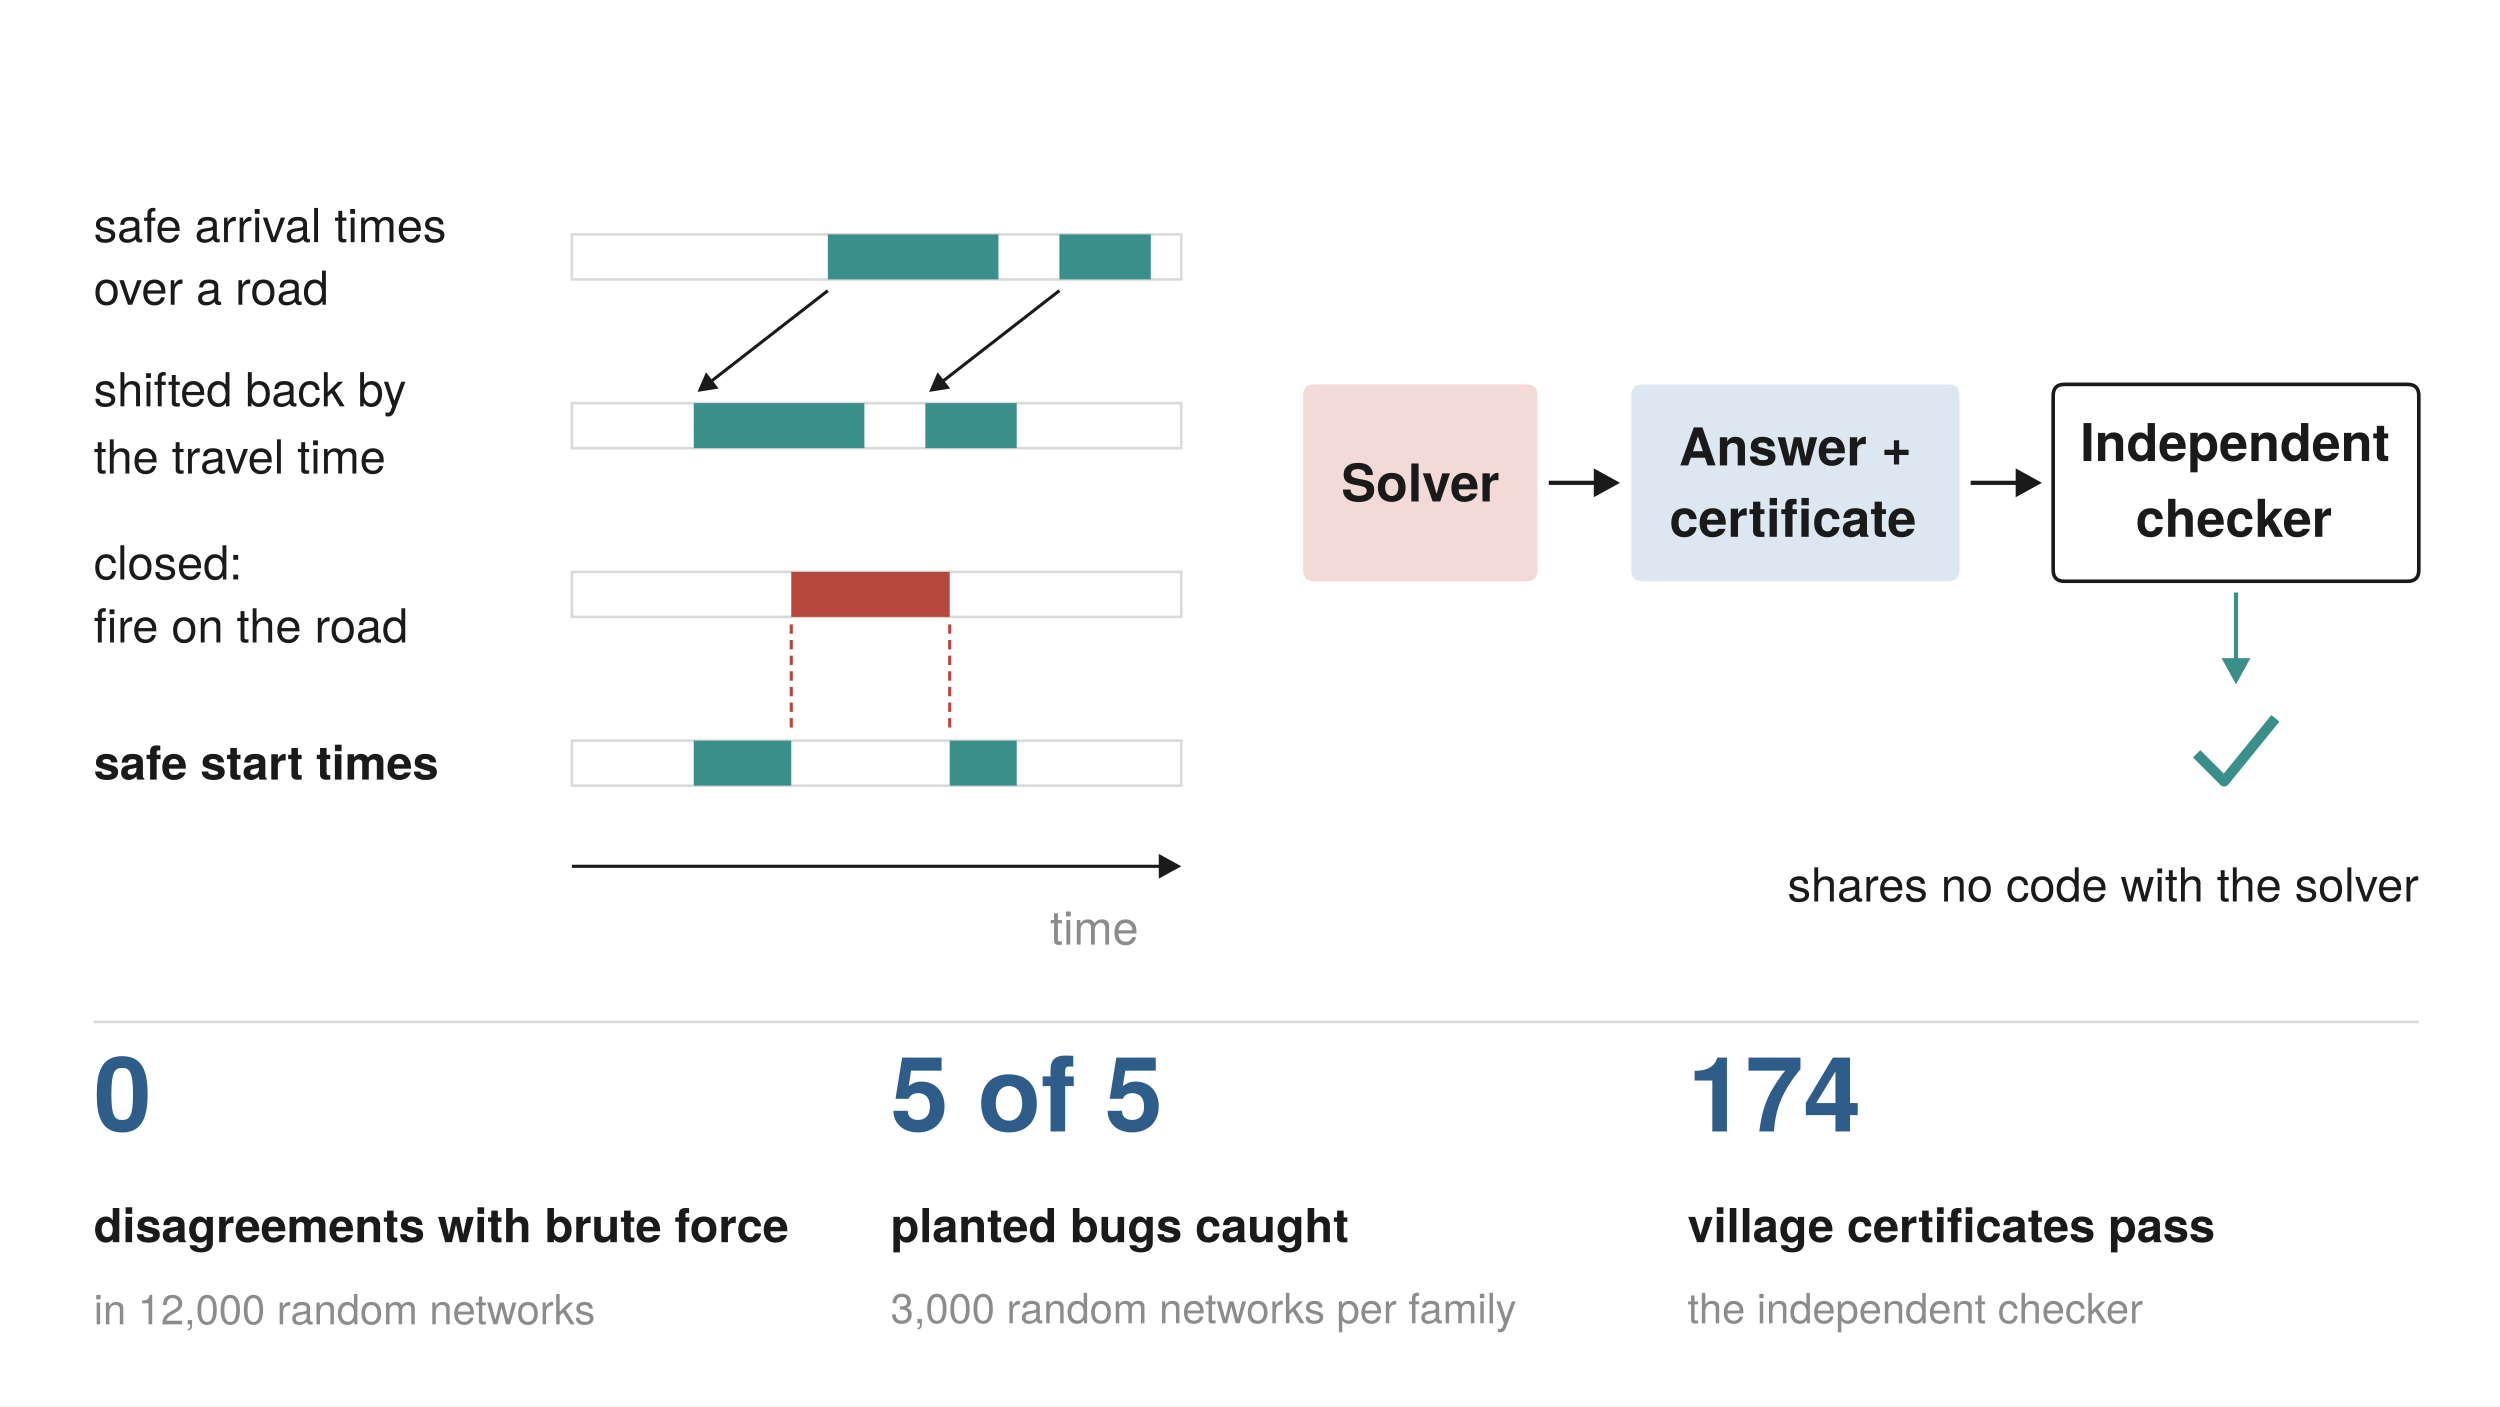
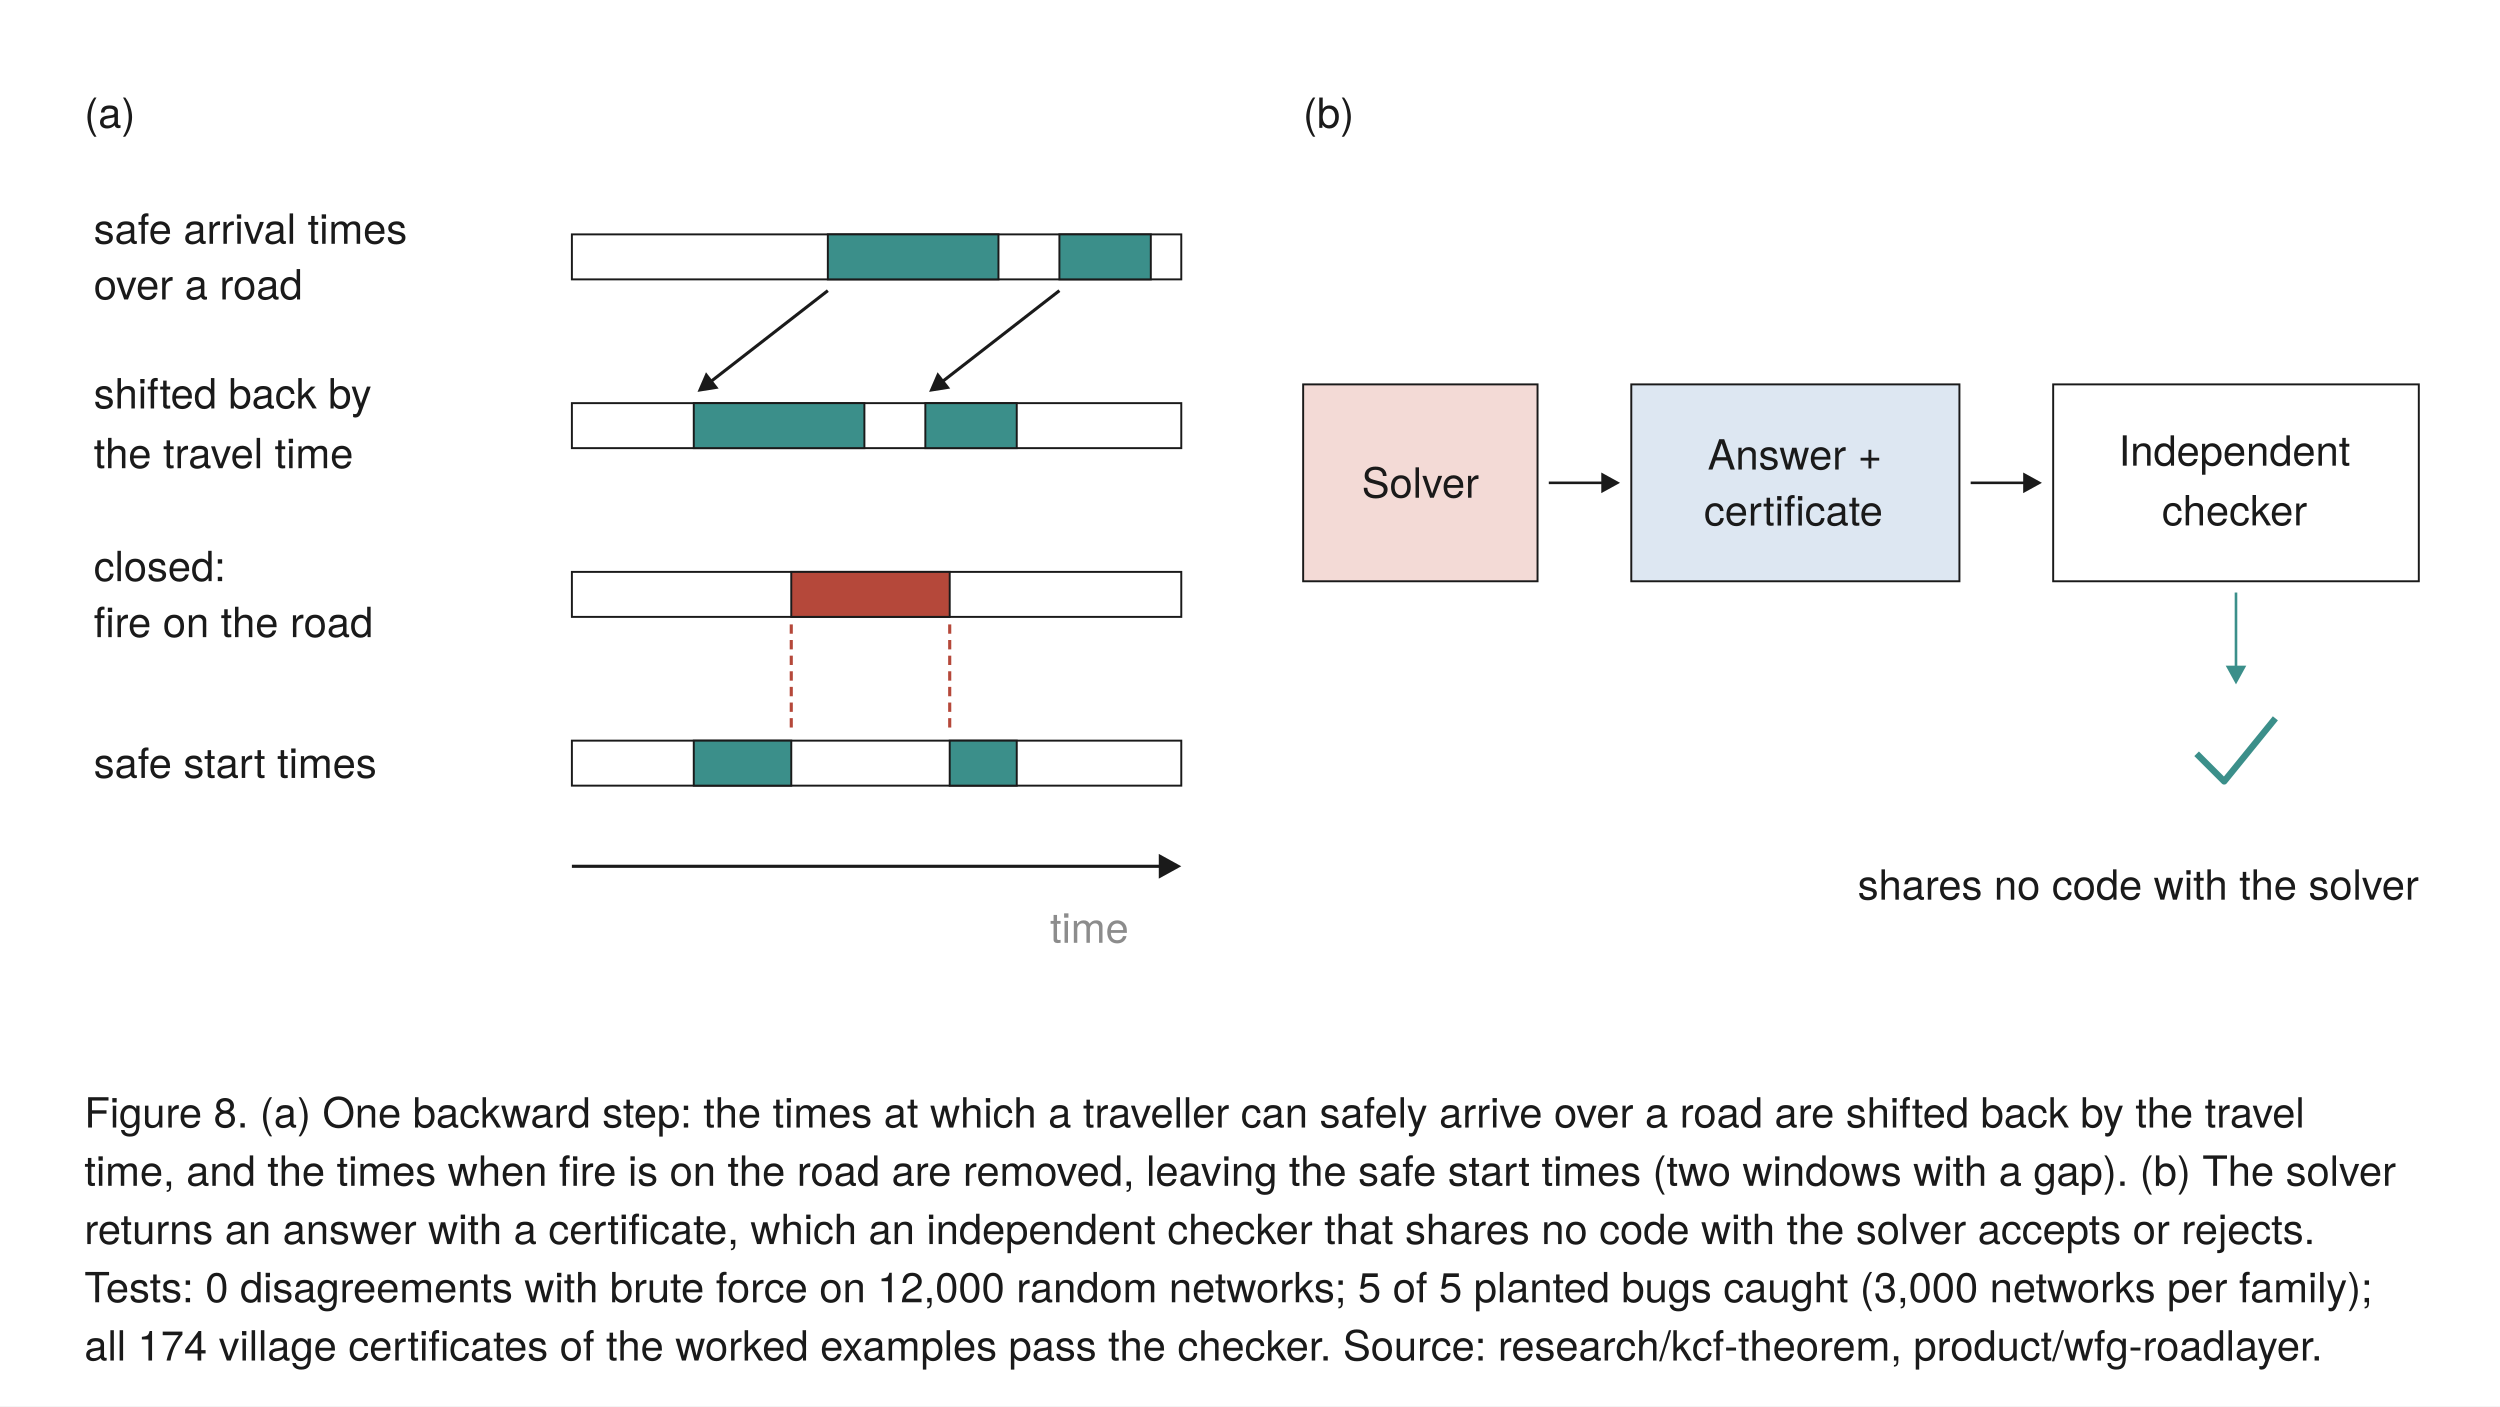
<svg xmlns="http://www.w3.org/2000/svg" width="959.976pt" height="540pt" viewBox="0 0 959.976 540" version="1.1">
  <defs>
    <style type="text/css">*{stroke-linejoin: round; stroke-linecap: butt}</style>
  </defs>
  <g id="figure_1">
    <g id="patch_1">
      <path d="M 0 540  L 959.976 540  L 959.976 0  L 0 0  z " style="fill: #ffffff" />
    </g>
    <g id="axes_1">
      <g id="row 1: safe arrival times over a road track">
-         <path d="M 219.6 90  L 453.6 90  L 453.6 107.28  L 219.6 107.28  z " clip-path="url(#pdb5ecff8ab)" style="fill: #ffffff; stroke: #d9d9d9; stroke-linejoin: miter" />
+         <path d="M 219.6 90  L 453.6 90  L 453.6 107.28  L 219.6 107.28  z " clip-path="url(#pe7da1d1ac4)" style="fill: #ffffff; stroke: #1a1a1a; stroke-width: 0.75; stroke-linejoin: miter" />
      </g>
      <g id="row 1: safe arrival times over a road interval 1">
-         <path d="M 317.88 90  L 383.4 90  L 383.4 107.28  L 317.88 107.28  z " clip-path="url(#pdb5ecff8ab)" style="fill: #3b8f8a" />
+         <path d="M 317.88 90  L 383.4 90  L 383.4 107.28  L 317.88 107.28  z " clip-path="url(#pe7da1d1ac4)" style="fill: #3b8f8a; stroke: #1a1a1a; stroke-width: 0.75; stroke-linejoin: miter" />
      </g>
      <g id="row 1: safe arrival times over a road interval 2">
-         <path d="M 406.8 90  L 441.9 90  L 441.9 107.28  L 406.8 107.28  z " clip-path="url(#pdb5ecff8ab)" style="fill: #3b8f8a" />
+         <path d="M 406.8 90  L 441.9 90  L 441.9 107.28  L 406.8 107.28  z " clip-path="url(#pe7da1d1ac4)" style="fill: #3b8f8a; stroke: #1a1a1a; stroke-width: 0.75; stroke-linejoin: miter" />
      </g>
      <g id="row 2: shifted back by the travel time track">
-         <path d="M 219.6 154.8  L 453.6 154.8  L 453.6 172.08  L 219.6 172.08  z " clip-path="url(#pdb5ecff8ab)" style="fill: #ffffff; stroke: #d9d9d9; stroke-linejoin: miter" />
+         <path d="M 219.6 154.8  L 453.6 154.8  L 453.6 172.08  L 219.6 172.08  z " clip-path="url(#pe7da1d1ac4)" style="fill: #ffffff; stroke: #1a1a1a; stroke-width: 0.75; stroke-linejoin: miter" />
      </g>
      <g id="row 2: shifted back by the travel time interval 1">
-         <path d="M 266.4 154.8  L 331.92 154.8  L 331.92 172.08  L 266.4 172.08  z " clip-path="url(#pdb5ecff8ab)" style="fill: #3b8f8a" />
+         <path d="M 266.4 154.8  L 331.92 154.8  L 331.92 172.08  L 266.4 172.08  z " clip-path="url(#pe7da1d1ac4)" style="fill: #3b8f8a; stroke: #1a1a1a; stroke-width: 0.75; stroke-linejoin: miter" />
      </g>
      <g id="row 2: shifted back by the travel time interval 2">
-         <path d="M 355.32 154.8  L 390.42 154.8  L 390.42 172.08  L 355.32 172.08  z " clip-path="url(#pdb5ecff8ab)" style="fill: #3b8f8a" />
+         <path d="M 355.32 154.8  L 390.42 154.8  L 390.42 172.08  L 355.32 172.08  z " clip-path="url(#pe7da1d1ac4)" style="fill: #3b8f8a; stroke: #1a1a1a; stroke-width: 0.75; stroke-linejoin: miter" />
      </g>
      <g id="row 3: closed: fire on the road track">
-         <path d="M 219.6 219.6  L 453.6 219.6  L 453.6 236.88  L 219.6 236.88  z " clip-path="url(#pdb5ecff8ab)" style="fill: #ffffff; stroke: #d9d9d9; stroke-linejoin: miter" />
+         <path d="M 219.6 219.6  L 453.6 219.6  L 453.6 236.88  L 219.6 236.88  z " clip-path="url(#pe7da1d1ac4)" style="fill: #ffffff; stroke: #1a1a1a; stroke-width: 0.75; stroke-linejoin: miter" />
      </g>
      <g id="row 3: closed: fire on the road interval 1">
-         <path d="M 303.84 219.6  L 364.68 219.6  L 364.68 236.88  L 303.84 236.88  z " clip-path="url(#pdb5ecff8ab)" style="fill: #b5483a" />
+         <path d="M 303.84 219.6  L 364.68 219.6  L 364.68 236.88  L 303.84 236.88  z " clip-path="url(#pe7da1d1ac4)" style="fill: #b5483a; stroke: #1a1a1a; stroke-width: 0.75; stroke-linejoin: miter" />
      </g>
      <g id="row 4: safe start times track">
-         <path d="M 219.6 284.4  L 453.6 284.4  L 453.6 301.68  L 219.6 301.68  z " clip-path="url(#pdb5ecff8ab)" style="fill: #ffffff; stroke: #d9d9d9; stroke-linejoin: miter" />
+         <path d="M 219.6 284.4  L 453.6 284.4  L 453.6 301.68  L 219.6 301.68  z " clip-path="url(#pe7da1d1ac4)" style="fill: #ffffff; stroke: #1a1a1a; stroke-width: 0.75; stroke-linejoin: miter" />
      </g>
      <g id="row 4: safe start times interval 1">
-         <path d="M 266.4 284.4  L 303.84 284.4  L 303.84 301.68  L 266.4 301.68  z " clip-path="url(#pdb5ecff8ab)" style="fill: #3b8f8a" />
+         <path d="M 266.4 284.4  L 303.84 284.4  L 303.84 301.68  L 266.4 301.68  z " clip-path="url(#pe7da1d1ac4)" style="fill: #3b8f8a; stroke: #1a1a1a; stroke-width: 0.75; stroke-linejoin: miter" />
      </g>
      <g id="row 4: safe start times interval 2">
-         <path d="M 364.68 284.4  L 390.42 284.4  L 390.42 301.68  L 364.68 301.68  z " clip-path="url(#pdb5ecff8ab)" style="fill: #3b8f8a" />
+         <path d="M 364.68 284.4  L 390.42 284.4  L 390.42 301.68  L 364.68 301.68  z " clip-path="url(#pe7da1d1ac4)" style="fill: #3b8f8a; stroke: #1a1a1a; stroke-width: 0.75; stroke-linejoin: miter" />
      </g>
      <g id="shift arrow 0.42">
-         <path d="M 317.88 111.6  L 272.957 146.504  " clip-path="url(#pdb5ecff8ab)" style="fill: none; stroke: #1a1a1a; stroke-width: 1.2" />
+         <path d="M 317.88 111.6  L 272.957 146.504  " clip-path="url(#pe7da1d1ac4)" style="fill: none; stroke: #1a1a1a; stroke-width: 1.2" />
      </g>
      <g id="shift arrow 0.42">
-         <path d="M 267.84 150.48  L 271.096 142.935  L 275.955 149.19  z " clip-path="url(#pdb5ecff8ab)" style="fill: #1a1a1a" />
+         <path d="M 267.84 150.48  L 271.096 142.935  L 275.955 149.19  z " clip-path="url(#pe7da1d1ac4)" style="fill: #1a1a1a" />
      </g>
      <g id="shift arrow 0.8">
-         <path d="M 406.8 111.6  L 361.877 146.504  " clip-path="url(#pdb5ecff8ab)" style="fill: none; stroke: #1a1a1a; stroke-width: 1.2" />
+         <path d="M 406.8 111.6  L 361.877 146.504  " clip-path="url(#pe7da1d1ac4)" style="fill: none; stroke: #1a1a1a; stroke-width: 1.2" />
      </g>
      <g id="shift arrow 0.8">
-         <path d="M 356.76 150.48  L 360.016 142.935  L 364.875 149.19  z " clip-path="url(#pdb5ecff8ab)" style="fill: #1a1a1a" />
+         <path d="M 356.76 150.48  L 360.016 142.935  L 364.875 149.19  z " clip-path="url(#pe7da1d1ac4)" style="fill: #1a1a1a" />
      </g>
      <g id="closure edge 0.36">
-         <path d="M 303.84 239.76  L 303.84 281.52  " clip-path="url(#pdb5ecff8ab)" style="fill: none; stroke-dasharray: 3.6,2.4; stroke-dashoffset: 0; stroke: #b5483a; stroke-width: 1.2" />
+         <path d="M 303.84 239.76  L 303.84 281.52  " clip-path="url(#pe7da1d1ac4)" style="fill: none; stroke-dasharray: 3.6,2.4; stroke-dashoffset: 0; stroke: #b5483a; stroke-width: 1.2" />
      </g>
      <g id="closure edge 0.62">
-         <path d="M 364.68 239.76  L 364.68 281.52  " clip-path="url(#pdb5ecff8ab)" style="fill: none; stroke-dasharray: 3.6,2.4; stroke-dashoffset: 0; stroke: #b5483a; stroke-width: 1.2" />
+         <path d="M 364.68 239.76  L 364.68 281.52  " clip-path="url(#pe7da1d1ac4)" style="fill: none; stroke-dasharray: 3.6,2.4; stroke-dashoffset: 0; stroke: #b5483a; stroke-width: 1.2" />
      </g>
      <g id="time axis">
-         <path d="M 219.6 332.64  L 445.824 332.64  " clip-path="url(#pdb5ecff8ab)" style="fill: none; stroke: #1a1a1a; stroke-width: 1.2" />
+         <path d="M 219.6 332.64  L 445.824 332.64  " clip-path="url(#pe7da1d1ac4)" style="fill: none; stroke: #1a1a1a; stroke-width: 1.2" />
      </g>
      <g id="time axis">
-         <path d="M 453.6 332.64  L 444.96 337.392  L 444.96 327.888  z " clip-path="url(#pdb5ecff8ab)" style="fill: #1a1a1a" />
+         <path d="M 453.6 332.64  L 444.96 337.392  L 444.96 327.888  z " clip-path="url(#pe7da1d1ac4)" style="fill: #1a1a1a" />
      </g>
      <g id="box:Solver box">
-         <path d="M 504.72 147.6  L 586.08 147.6  Q 590.4 147.6 590.4 151.92  L 590.4 218.88  Q 590.4 223.2 586.08 223.2  L 504.72 223.2  Q 500.4 223.2 500.4 218.88  L 500.4 151.92  Q 500.4 147.6 504.72 147.6  z " clip-path="url(#pdb5ecff8ab)" style="fill: #f3dad6" />
+         <path d="M 500.4 147.6  L 590.4 147.6  L 590.4 223.2  L 500.4 223.2  z " clip-path="url(#pe7da1d1ac4)" style="fill: #f3dad6; stroke: #1a1a1a; stroke-width: 0.75; stroke-linejoin: miter" />
      </g>
      <g id="box:Answer + certificate box">
-         <path d="M 630.72 147.6  L 748.08 147.6  Q 752.4 147.6 752.4 151.92  L 752.4 218.88  Q 752.4 223.2 748.08 223.2  L 630.72 223.2  Q 626.4 223.2 626.4 218.88  L 626.4 151.92  Q 626.4 147.6 630.72 147.6  z " clip-path="url(#pdb5ecff8ab)" style="fill: #dde7f2" />
+         <path d="M 626.4 147.6  L 752.4 147.6  L 752.4 223.2  L 626.4 223.2  z " clip-path="url(#pe7da1d1ac4)" style="fill: #dde7f2; stroke: #1a1a1a; stroke-width: 0.75; stroke-linejoin: miter" />
      </g>
      <g id="box:Independent checker box">
-         <path d="M 792.72 147.6  L 924.48 147.6  Q 928.8 147.6 928.8 151.92  L 928.8 218.88  Q 928.8 223.2 924.48 223.2  L 792.72 223.2  Q 788.4 223.2 788.4 218.88  L 788.4 151.92  Q 788.4 147.6 792.72 147.6  z " clip-path="url(#pdb5ecff8ab)" style="fill: #ffffff; stroke: #1a1a1a; stroke-width: 1.4; stroke-linejoin: miter" />
+         <path d="M 788.4 147.6  L 928.8 147.6  L 928.8 223.2  L 788.4 223.2  z " clip-path="url(#pe7da1d1ac4)" style="fill: #ffffff; stroke: #1a1a1a; stroke-width: 0.75; stroke-linejoin: miter" />
      </g>
      <g id="solver to answer">
-         <path d="M 594.72 185.4  L 613.008 185.4  " clip-path="url(#pdb5ecff8ab)" style="fill: none; stroke: #1a1a1a; stroke-width: 1.6" />
+         <path d="M 594.72 185.4  L 615.6 185.4  " clip-path="url(#pe7da1d1ac4)" style="fill: none; stroke: #1a1a1a" />
      </g>
      <g id="solver to answer">
-         <path d="M 622.08 185.4  L 612 190.944  L 612 179.856  z " clip-path="url(#pdb5ecff8ab)" style="fill: #1a1a1a" />
+         <path d="M 622.08 185.4  L 614.88 189.36  L 614.88 181.44  z " clip-path="url(#pe7da1d1ac4)" style="fill: #1a1a1a" />
      </g>
      <g id="certificate to checker">
-         <path d="M 756.72 185.4  L 775.008 185.4  " clip-path="url(#pdb5ecff8ab)" style="fill: none; stroke: #1a1a1a; stroke-width: 1.6" />
+         <path d="M 756.72 185.4  L 777.6 185.4  " clip-path="url(#pe7da1d1ac4)" style="fill: none; stroke: #1a1a1a" />
      </g>
      <g id="certificate to checker">
-         <path d="M 784.08 185.4  L 774 190.944  L 774 179.856  z " clip-path="url(#pdb5ecff8ab)" style="fill: #1a1a1a" />
+         <path d="M 784.08 185.4  L 776.88 189.36  L 776.88 181.44  z " clip-path="url(#pe7da1d1ac4)" style="fill: #1a1a1a" />
      </g>
      <g id="checker output arrow">
-         <path d="M 858.6 227.52  L 858.6 253.728  " clip-path="url(#pdb5ecff8ab)" style="fill: none; stroke: #3b8f8a; stroke-width: 1.6" />
+         <path d="M 858.6 227.52  L 858.6 256.32  " clip-path="url(#pe7da1d1ac4)" style="fill: none; stroke: #3b8f8a" />
      </g>
      <g id="checker output arrow">
-         <path d="M 858.6 262.8  L 853.056 252.72  L 864.144 252.72  z " clip-path="url(#pdb5ecff8ab)" style="fill: #3b8f8a" />
+         <path d="M 858.6 262.8  L 854.64 255.6  L 862.56 255.6  z " clip-path="url(#pe7da1d1ac4)" style="fill: #3b8f8a" />
      </g>
      <g id="tick mark">
-         <path d="M 843.48 289.44  L 854.064 300.024  L 873.72 275.832  " clip-path="url(#pdb5ecff8ab)" style="fill: none; stroke: #3b8f8a; stroke-width: 4" />
-       </g>
-       <g id="bg:separator">
-         <path d="M 36 392.4  L 928.8 392.4  " clip-path="url(#pdb5ecff8ab)" style="fill: none; stroke: #d9d9d9" />
+         <path d="M 843.48 289.44  L 854.064 300.024  L 873.72 275.832  " clip-path="url(#pe7da1d1ac4)" style="fill: none; stroke: #3b8f8a; stroke-width: 2.5" />
      </g>
      <g id="row 1: safe arrival times over a road label">
-         <text style="font-size: 18px; font-family: 'Helvetica Neue', 'NanumGothic'; fill: #1a1a1a" transform="translate(36 92.98209)">safe arrival times</text>
-         <text style="font-size: 18px; font-family: 'Helvetica Neue', 'NanumGothic'; fill: #1a1a1a" transform="translate(36 117.0259)">over a road</text>
+         <text style="font-size: 16px; font-family: 'Helvetica Neue', 'NanumGothic'; fill: #1a1a1a" transform="translate(36 93.61075)">safe arrival times</text>
+         <text style="font-size: 16px; font-family: 'Helvetica Neue', 'NanumGothic'; fill: #1a1a1a" transform="translate(36 114.983)">over a road</text>
      </g>
      <g id="row 2: shifted back by the travel time label">
-         <text style="font-size: 18px; font-family: 'Helvetica Neue', 'NanumGothic'; fill: #1a1a1a" transform="translate(36 156.0172)">shifted back by</text>
-         <text style="font-size: 18px; font-family: 'Helvetica Neue', 'NanumGothic'; fill: #1a1a1a" transform="translate(36 181.8259)">the travel time</text>
+         <text style="font-size: 16px; font-family: 'Helvetica Neue', 'NanumGothic'; fill: #1a1a1a" transform="translate(36 156.842)">shifted back by</text>
+         <text style="font-size: 16px; font-family: 'Helvetica Neue', 'NanumGothic'; fill: #1a1a1a" transform="translate(36 179.783)">the travel time</text>
      </g>
      <g id="row 3: closed: fire on the road label">
-         <text style="font-size: 18px; font-family: 'Helvetica Neue', 'NanumGothic'; fill: #1a1a1a" transform="translate(36 222.5104)">closed:</text>
-         <text style="font-size: 18px; font-family: 'Helvetica Neue', 'NanumGothic'; fill: #1a1a1a" transform="translate(36 246.6976)">fire on the road</text>
+         <text style="font-size: 16px; font-family: 'Helvetica Neue', 'NanumGothic'; fill: #1a1a1a" transform="translate(36 223.147)">closed:</text>
+         <text style="font-size: 16px; font-family: 'Helvetica Neue', 'NanumGothic'; fill: #1a1a1a" transform="translate(36 244.6467)">fire on the road</text>
      </g>
      <g id="row 4: safe start times label">
-         <text style="font-weight: 700; font-size: 18px; font-family: 'Helvetica Neue', 'NanumGothic'; text-anchor: start; fill: #1a1a1a" x="36" y="299.35" transform="rotate(-0 36 299.3498)">safe start times</text>
+         <text style="font-size: 16px; font-family: 'Helvetica Neue', 'NanumGothic'; text-anchor: start; fill: #1a1a1a" x="36" y="298.729" transform="rotate(-0 36 298.7287)">safe start times</text>
      </g>
      <g id="time axis label">
-         <text style="font-size: 18px; font-family: 'Helvetica Neue', 'NanumGothic'; text-anchor: start; fill: #8c8c8c" x="403.2" y="362.728" transform="rotate(-0 403.2 362.7281)">time</text>
+         <text style="font-size: 16px; font-family: 'Helvetica Neue', 'NanumGothic'; text-anchor: start; fill: #8c8c8c" x="403.2" y="362.025" transform="rotate(-0 403.2 362.025)">time</text>
      </g>
      <g id="Solver label">
-         <text style="font-weight: 700; font-size: 20px; font-family: 'Helvetica Neue', 'NanumGothic'; text-anchor: middle; fill: #1a1a1a" x="545.4" y="192.55" transform="rotate(-0 545.4 192.55)">Solver</text>
+         <text style="font-size: 16px; font-family: 'Helvetica Neue', 'NanumGothic'; text-anchor: middle; fill: #1a1a1a" x="545.4" y="191.12" transform="rotate(-0 545.4 191.12)">Solver</text>
      </g>
      <g id="Answer + certificate label">
-         <text style="font-weight: 700; font-size: 20px; font-family: 'Helvetica Neue', 'NanumGothic'; fill: #1a1a1a" transform="translate(644.6984 178.7029)">Answer +</text>
-         <text style="font-weight: 700; font-size: 20px; font-family: 'Helvetica Neue', 'NanumGothic'; fill: #1a1a1a" transform="translate(641.0766 206.1189)">certificate</text>
+         <text style="font-size: 16px; font-family: 'Helvetica Neue', 'NanumGothic'; fill: #1a1a1a" transform="translate(655.7213 180.307)">Answer +</text>
+         <text style="font-size: 16px; font-family: 'Helvetica Neue', 'NanumGothic'; fill: #1a1a1a" transform="translate(654.295 201.8067)">certificate</text>
      </g>
      <g id="Independent checker label">
-         <text style="font-weight: 700; font-size: 20px; font-family: 'Helvetica Neue', 'NanumGothic'; fill: #1a1a1a" transform="translate(798.7906 177.0232)">Independent</text>
-         <text style="font-weight: 700; font-size: 20px; font-family: 'Helvetica Neue', 'NanumGothic'; fill: #1a1a1a" transform="translate(820.0766 206.1189)">checker</text>
+         <text style="font-size: 16px; font-family: 'Helvetica Neue', 'NanumGothic'; fill: #1a1a1a" transform="translate(813.545 178.8183)">Independent</text>
+         <text style="font-size: 16px; font-family: 'Helvetica Neue', 'NanumGothic'; fill: #1a1a1a" transform="translate(830.1513 201.743)">checker</text>
      </g>
      <g id="checker note">
-         <text style="font-size: 18px; font-family: 'Helvetica Neue', 'NanumGothic'; text-anchor: end; fill: #1a1a1a" x="928.8" y="346.168" transform="rotate(-0 928.8 346.1681)">shares no code with the solver</text>
+         <text style="font-size: 16px; font-family: 'Helvetica Neue', 'NanumGothic'; text-anchor: end; fill: #1a1a1a" x="928.8" y="345.465" transform="rotate(-0 928.8 345.465)">shares no code with the solver</text>
      </g>
-       <g id="number 1 value">
-         <text style="font-weight: 700; font-size: 40px; font-family: 'Helvetica Neue', 'NanumGothic'; text-anchor: start; fill: #2f5d8a" x="36" y="434.502" transform="rotate(-0 36 434.5019)">0</text>
-       </g>
-       <g id="number 1 label">
-         <text style="font-weight: 700; font-size: 18px; font-family: 'Helvetica Neue', 'NanumGothic'; text-anchor: start; fill: #1a1a1a" x="36" y="476.992" transform="rotate(-0 36 476.9916)">disagreements with brute force</text>
-       </g>
-       <g id="number 1 detail">
-         <text style="font-size: 16px; font-family: 'Helvetica Neue', 'NanumGothic'; text-anchor: start; fill: #8c8c8c" x="36" y="508.545" transform="rotate(-0 36 508.545)">in 12,000 random networks</text>
-       </g>
-       <g id="number 2 value">
-         <text style="font-weight: 700; font-size: 40px; font-family: 'Helvetica Neue', 'NanumGothic'; text-anchor: start; fill: #2f5d8a" x="342" y="434.48" transform="rotate(-0 342 434.48)">5 of 5</text>
-       </g>
-       <g id="number 2 label">
-         <text style="font-weight: 700; font-size: 18px; font-family: 'Helvetica Neue', 'NanumGothic'; text-anchor: start; fill: #1a1a1a" x="342" y="476.992" transform="rotate(-0 342 476.9916)">planted bugs caught</text>
-       </g>
-       <g id="number 2 detail">
-         <text style="font-size: 16px; font-family: 'Helvetica Neue', 'NanumGothic'; text-anchor: start; fill: #8c8c8c" x="342" y="508.12" transform="rotate(-0 342 508.12)">3,000 random networks per family</text>
-       </g>
-       <g id="number 3 value">
-         <text style="font-weight: 700; font-size: 40px; font-family: 'Helvetica Neue', 'NanumGothic'; text-anchor: start; fill: #2f5d8a" x="648" y="434.48" transform="rotate(-0 648 434.48)">174</text>
-       </g>
-       <g id="number 3 label">
-         <text style="font-weight: 700; font-size: 18px; font-family: 'Helvetica Neue', 'NanumGothic'; text-anchor: start; fill: #1a1a1a" x="648" y="476.992" transform="rotate(-0 648 476.9916)">village certificates pass</text>
-       </g>
-       <g id="number 3 detail">
-         <text style="font-size: 16px; font-family: 'Helvetica Neue', 'NanumGothic'; text-anchor: start; fill: #8c8c8c" x="648" y="508.136" transform="rotate(-0 648 508.1363)">the independent checker</text>
-       </g>
+     </g>
+     <g id="text_1">
+       <text style="font-size: 16px; font-family: 'Helvetica Neue', 'NanumGothic'; text-anchor: start; fill: #1a1a1a" x="32.4" y="49.112" transform="rotate(-0 32.4 49.112)">(a)</text>
+     </g>
+     <g id="text_2">
+       <text style="font-size: 16px; font-family: 'Helvetica Neue', 'NanumGothic'; text-anchor: start; fill: #1a1a1a" x="500.4" y="49.112" transform="rotate(-0 500.4 49.112)">(b)</text>
+     </g>
+     <g id="caption">
+       <text style="font-size: 16px; font-family: 'Helvetica Neue', 'NanumGothic'; fill: #1a1a1a" transform="translate(32.4 432.959)">Figure 8. (a) One backward step: the times at which a traveller can safely arrive over a road are shifted back by the travel</text>
+       <text style="font-size: 16px; font-family: 'Helvetica Neue', 'NanumGothic'; fill: #1a1a1a" transform="translate(32.4 455.327)">time, and the times when fire is on the road are removed, leaving the safe start times (two windows with a gap). (b) The solver</text>
+       <text style="font-size: 16px; font-family: 'Helvetica Neue', 'NanumGothic'; fill: #1a1a1a" transform="translate(32.4 477.72)">returns an answer with a certificate, which an independent checker that shares no code with the solver accepts or rejects.</text>
+       <text style="font-size: 16px; font-family: 'Helvetica Neue', 'NanumGothic'; fill: #1a1a1a" transform="translate(32.4 500.063)">Tests: 0 disagreements with brute force on 12,000 random networks; 5 of 5 planted bugs caught (3,000 networks per family);</text>
+       <text style="font-size: 16px; font-family: 'Helvetica Neue', 'NanumGothic'; fill: #1a1a1a" transform="translate(32.4 522.431)">all 174 village certificates of the worked examples pass the checker. Source: research/kcf-theorem, product/wfg-roadlayer.</text>
    </g>
  </g>
  <defs>
-     <clipPath id="pdb5ecff8ab">
+     <clipPath id="pe7da1d1ac4">
      <rect x="0" y="0" width="959.976" height="540" />
    </clipPath>
  </defs>
</svg>
